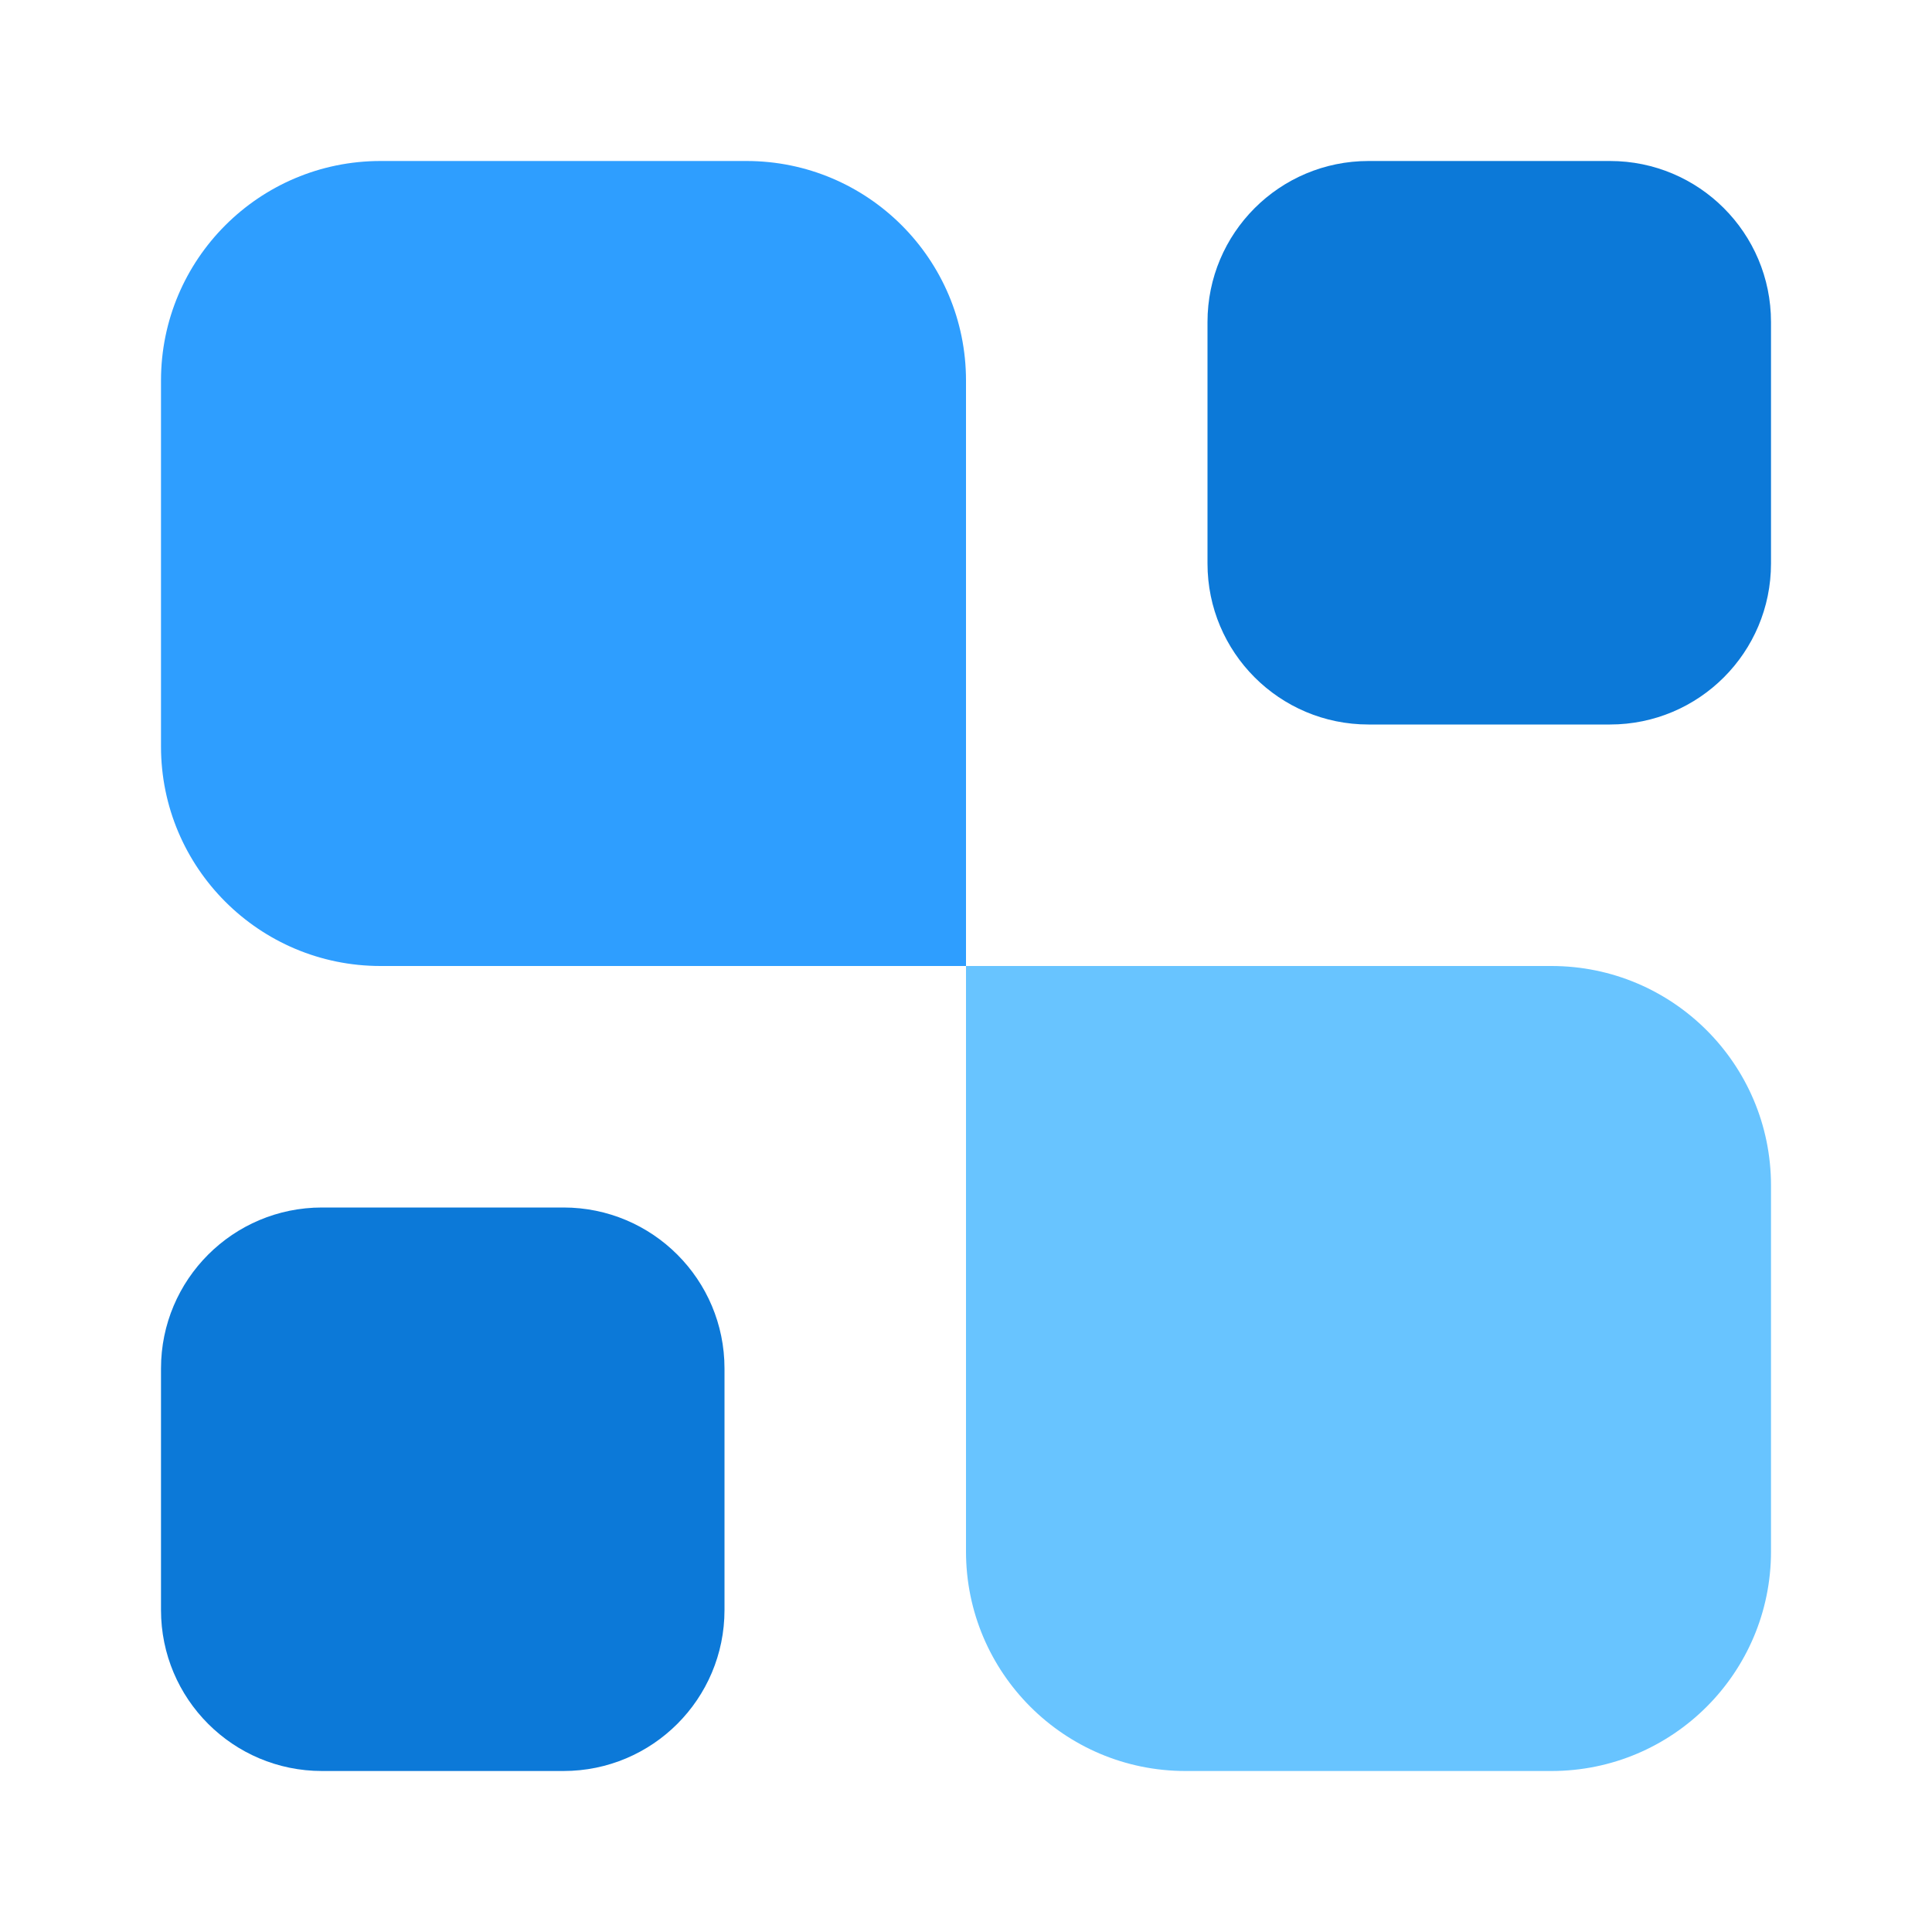
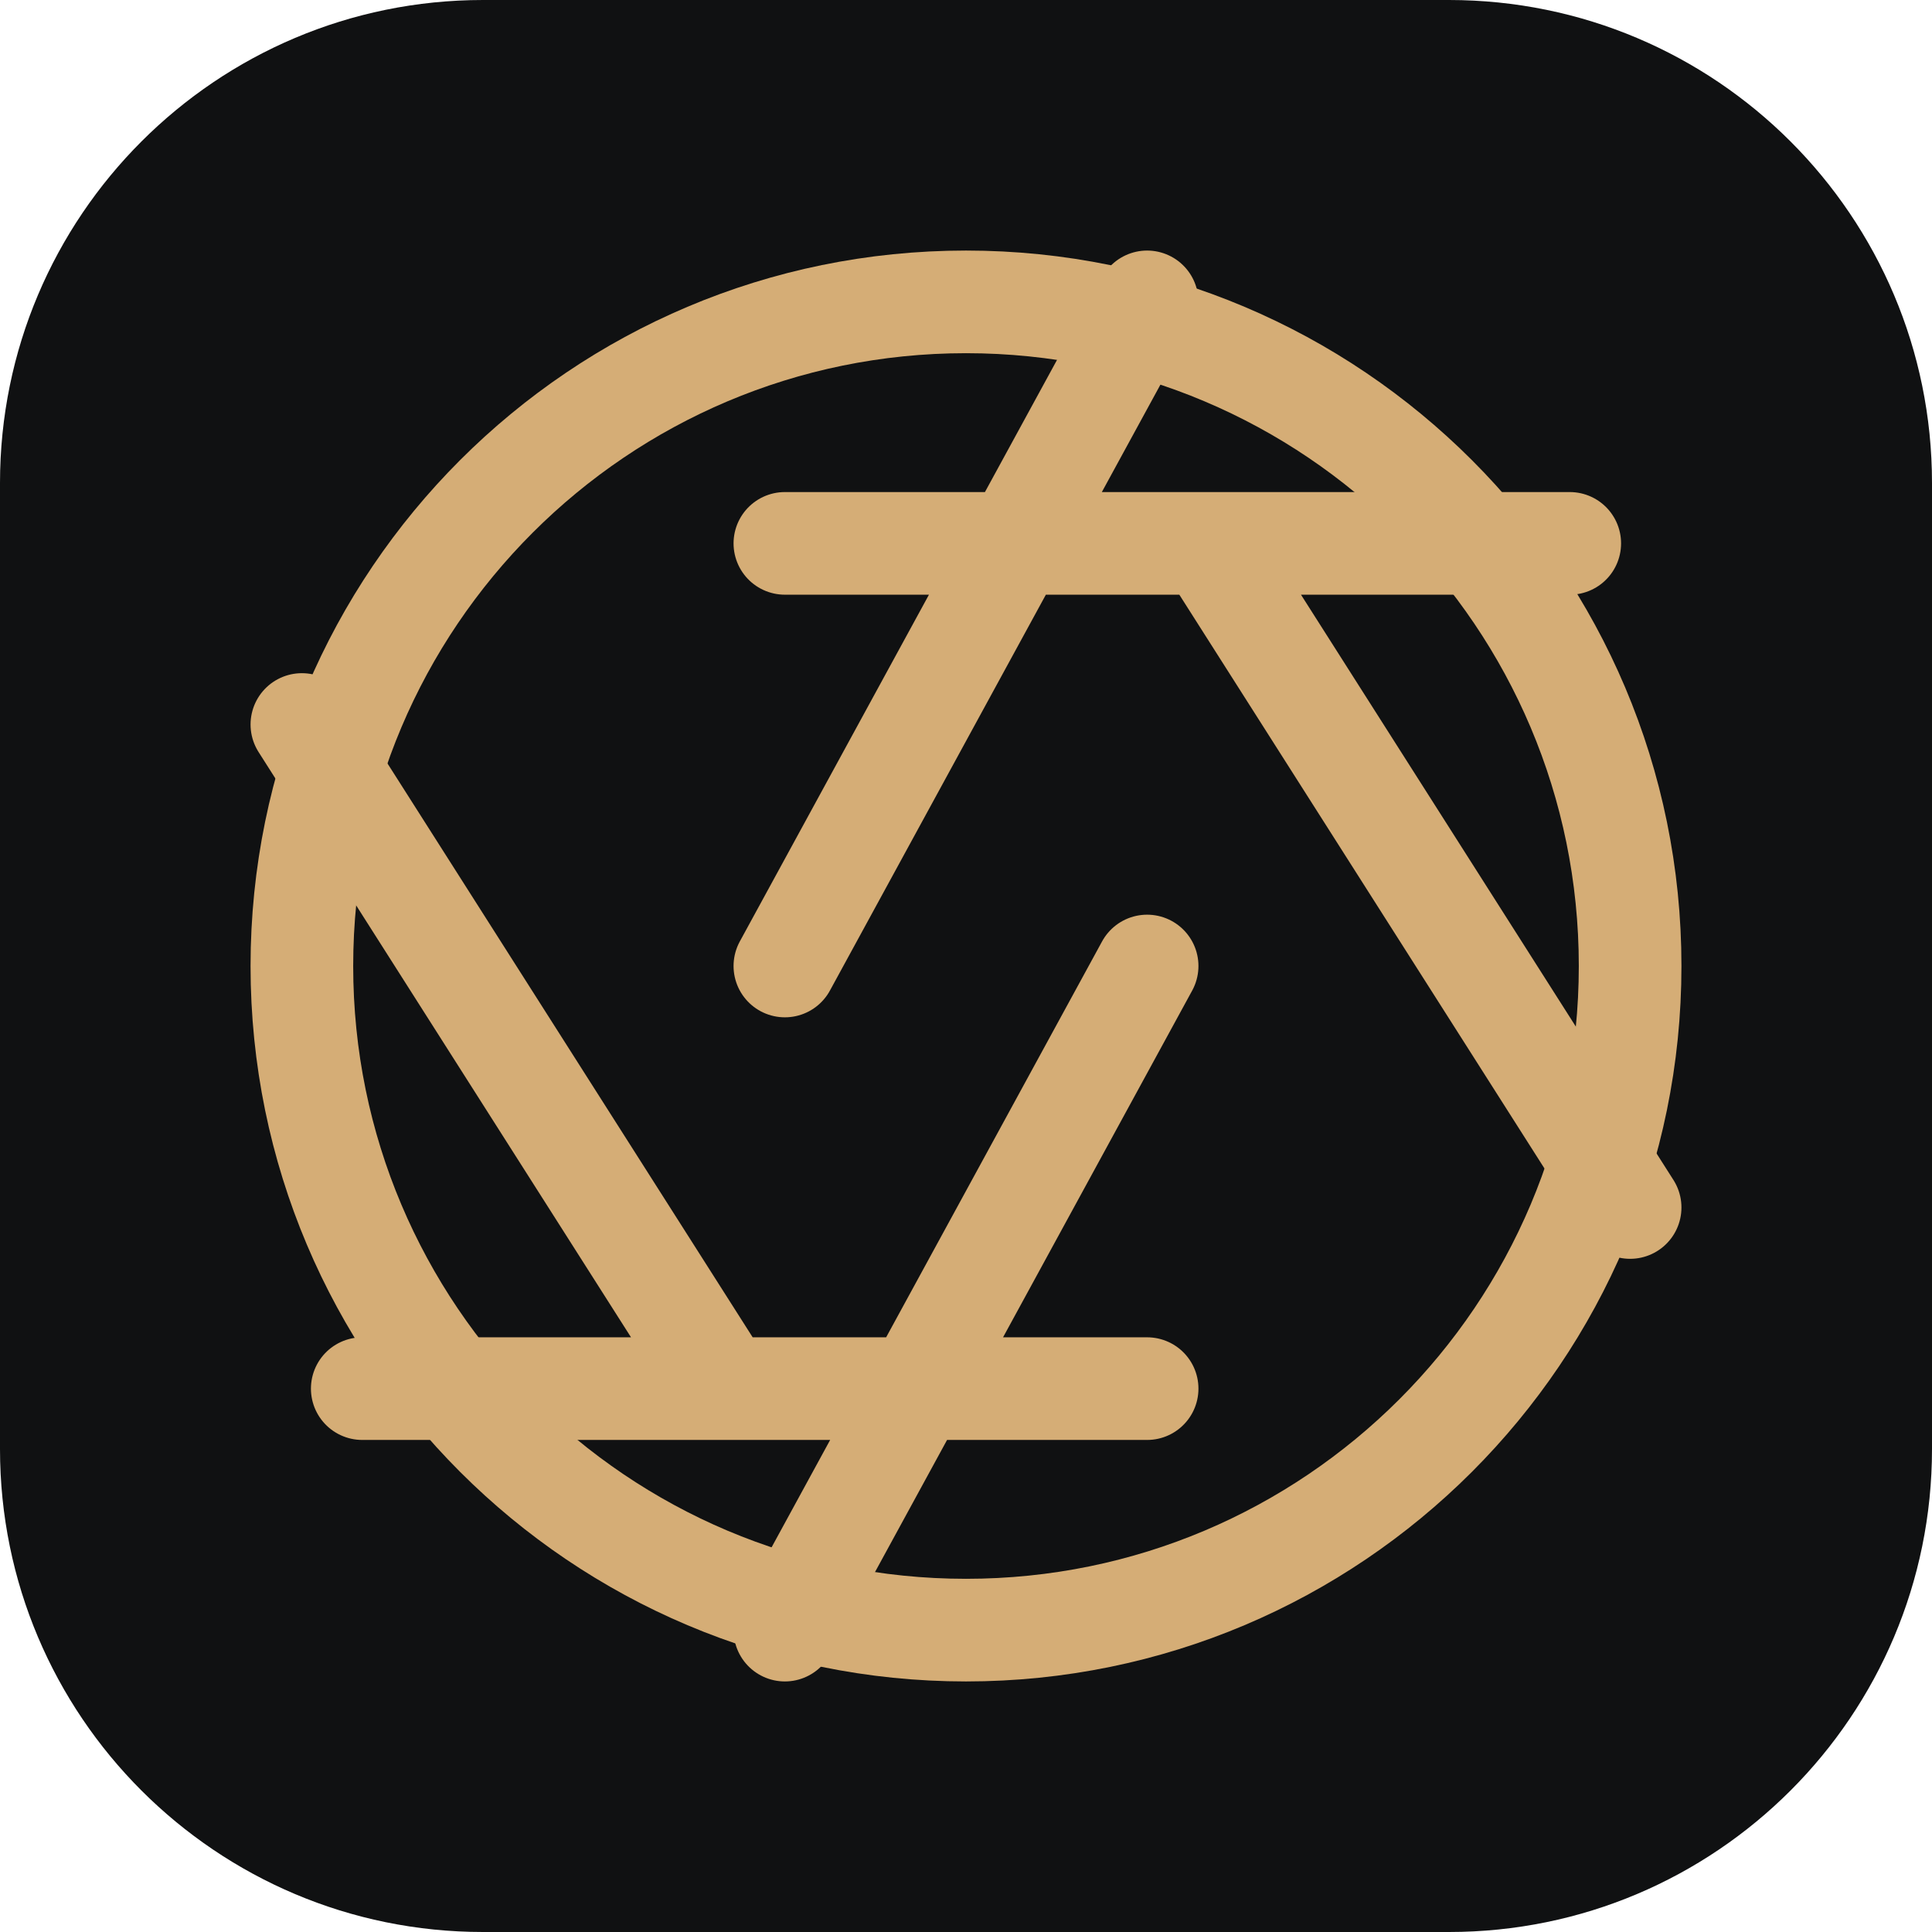
- <svg xmlns="http://www.w3.org/2000/svg" width="24" height="24" viewBox="0 0 24 24" fill="none">
-   <path d="M22 19.273C22 20.779 20.779 22 19.273 22H14.727C13.221 22 12 20.779 12 19.273V12H19.273C20.779 12 22 13.221 22 14.727V19.273Z" fill="#68C4FF" />
-   <path d="M20 2C21.105 2 22 2.895 22 4V7C22 8.105 21.105 9 20 9H17C15.895 9 15 8.105 15 7V4C15 2.895 15.895 2 17 2H20Z" fill="#0C79D8" />
-   <path d="M7 15C8.105 15 9 15.895 9 17V20C9 21.105 8.105 22 7 22H4C2.895 22 2 21.105 2 20V17C2 15.895 2.895 15 4 15H7Z" fill="#0C79D8" />
-   <path d="M12 12H4.727C3.221 12 2 10.779 2 9.273V4.727C2 3.221 3.221 2 4.727 2H9.273C10.779 2 12 3.221 12 4.727V12Z" fill="#2E9EFF" />
+ <svg xmlns="http://www.w3.org/2000/svg" viewBox="0 0 32 32" fill="none">
+   <rect width="32" height="32" rx="8" fill="#101112" />
+   <g stroke="#d5ad76" stroke-width="1.7" stroke-linecap="round" stroke-linejoin="round">
+     <circle cx="16" cy="16" r="11" />
+     <path d="m19 5-6 11m13-7H13m14 11-7-11m-7 18 6-11M6 23h13M5 12l7 11" />
+   </g>
</svg>
